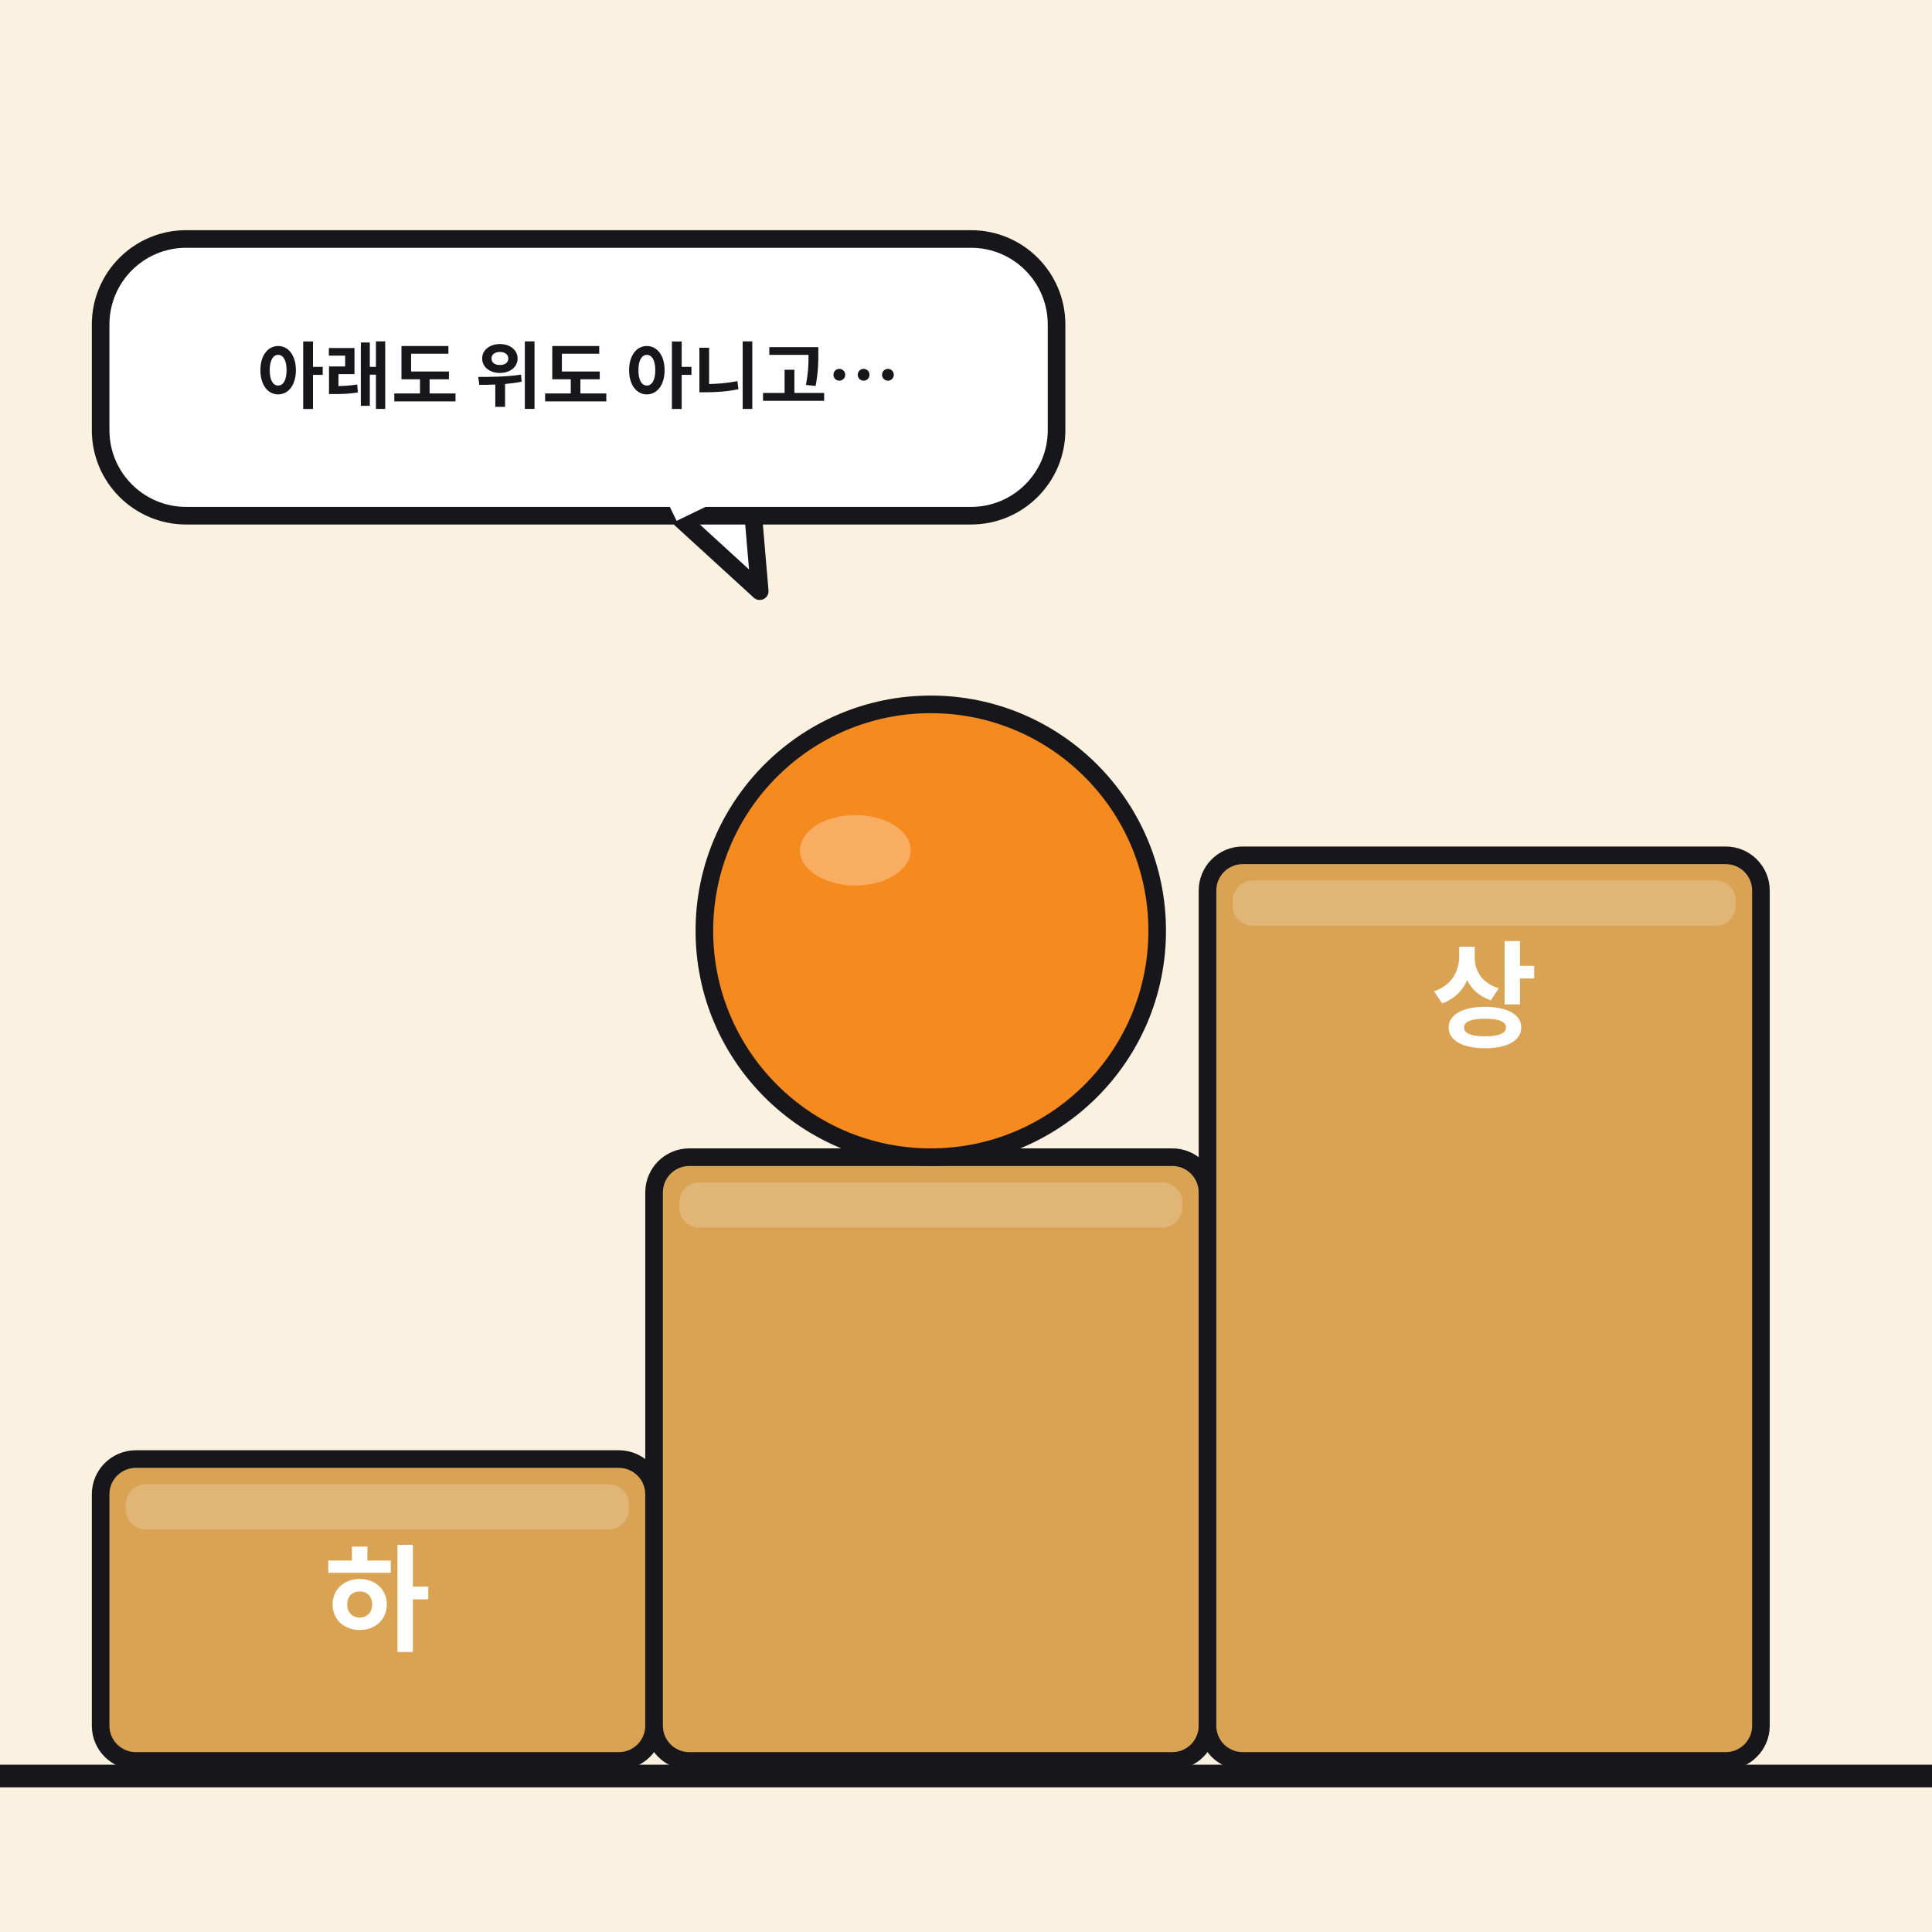
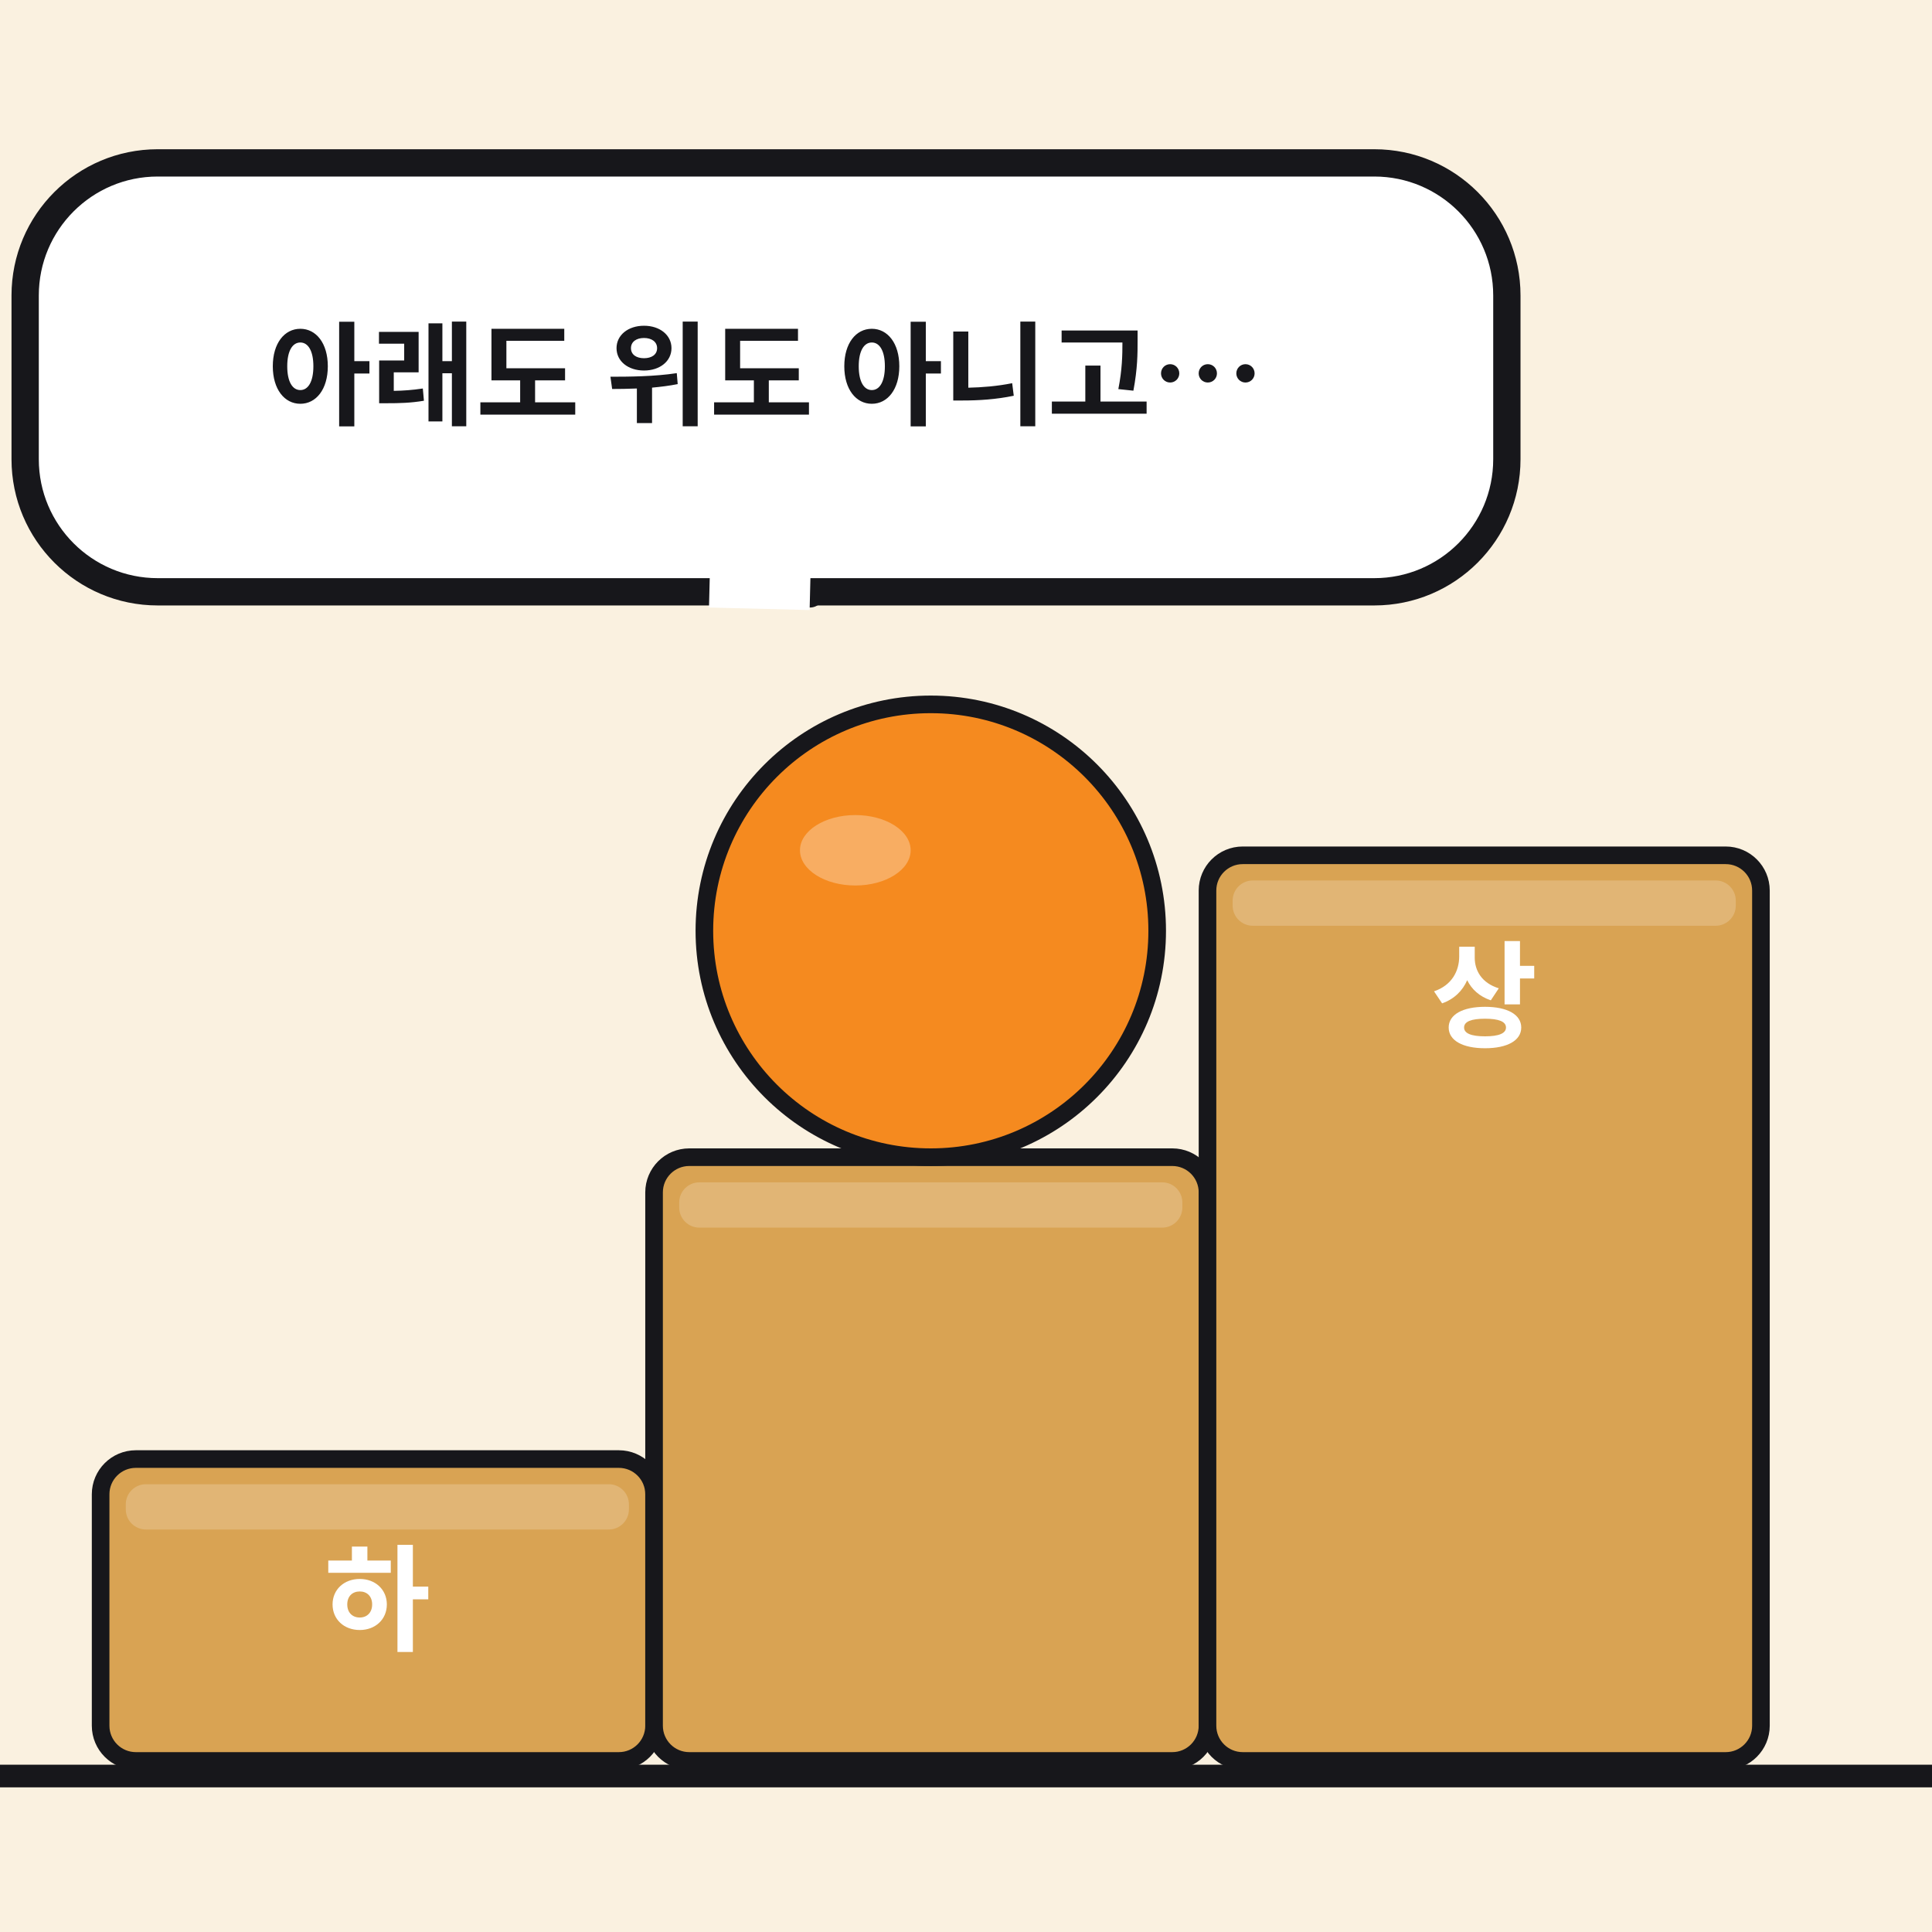
<svg xmlns="http://www.w3.org/2000/svg" viewBox="0 0 768 768" width="768" height="768">
  <rect width="768" height="768" fill="#FAF1E0" />
  <g id="agentAction">
    <g transform="translate(384,384) scale(1.0) translate(-384.0,-384.0)">
      <rect x="-307" y="-307" width="1382" height="1382" fill="#FAF1E0" />
      <path d="M-307.2,706.0 L1075.2,706.0" stroke="#17171B" stroke-width="9" stroke-linecap="butt" fill="none" />
      <rect x="40.0" y="580.0" width="220.0" height="120.0" rx="14" fill="#D9A353" stroke="#17171B" stroke-width="7" />
      <rect x="50" y="590" width="200" height="18" fill="#FFFFFF" opacity="0.2" rx="8" />
      <rect x="260.0" y="460.0" width="220.0" height="240.0" rx="14" fill="#D9A353" stroke="#17171B" stroke-width="7" />
      <rect x="270" y="470" width="200" height="18" fill="#FFFFFF" opacity="0.2" rx="8" />
      <rect x="480.0" y="340.0" width="220.0" height="360.0" rx="14" fill="#D9A353" stroke="#17171B" stroke-width="7" />
      <rect x="490" y="350" width="200" height="18" fill="#FFFFFF" opacity="0.2" rx="8" />
      <text x="150.0" y="652.6" font-family="Noto Sans CJK KR, Noto Sans KR, Pretendard, Apple SD Gothic Neo, Malgun Gothic, sans-serif" font-size="46.0" font-weight="700" fill="#FFFFFF" text-anchor="middle">하</text>
      <text x="590.0" y="412.6" font-family="Noto Sans CJK KR, Noto Sans KR, Pretendard, Apple SD Gothic Neo, Malgun Gothic, sans-serif" font-size="46.0" font-weight="700" fill="#FFFFFF" text-anchor="middle">상</text>
      <g transform="translate(370.0,370.0) scale(1.0,1.0) translate(-370.0,-370.0)">
        <circle cx="370.0" cy="370.0" r="90.0" fill="#F58A1F" stroke="#17171B" stroke-width="7" />
        <ellipse cx="340" cy="338" rx="22" ry="14" fill="#FFFFFF" opacity="0.3" />
      </g>
    </g>
  </g>
  <g id="patientImpact" />
  <g id="resultState">
    <g opacity="1.0">
-       <path d="M267,203 L302,235 L298,188 Z" fill="#FFFFFF" stroke="#17171B" stroke-width="7" stroke-linejoin="round" />
-       <rect x="40.0" y="95.0" width="380.0" height="110.0" rx="34" fill="#FFFFFF" stroke="#17171B" stroke-width="7" />
-       <path d="M267,203 L298,188" stroke="#FFFFFF" stroke-width="9" stroke-linecap="butt" />
-       <text x="230" y="160" font-family="Noto Sans CJK KR, Noto Sans KR, Pretendard, Apple SD Gothic Neo, Malgun Gothic, sans-serif" font-size="29" font-weight="700" fill="#17171B" text-anchor="middle">
-         <tspan fill="#17171B" font-size="29.0">아래도 위도 아니고…</tspan>
-       </text>
+       <path d="M322,236 L303,205 L282,235 Z" fill="#FFFFFF" stroke="#17171B" stroke-width="11" stroke-linejoin="round" />
+       <g transform="translate(74.5,0.0) translate(230.0,150.0) scale(1.550) translate(-230.0,-150.0)">
+         <rect x="40.0" y="95.0" width="380.0" height="110.0" rx="34" fill="#FFFFFF" stroke="#17171B" stroke-width="7" />
+         <text x="230" y="160" font-family="Noto Sans CJK KR, Noto Sans KR, Pretendard, Apple SD Gothic Neo, Malgun Gothic, sans-serif" font-size="29" font-weight="700" fill="#17171B" text-anchor="middle">
+           <tspan fill="#17171B" font-size="29.0">아래도 위도 아니고…</tspan>
+         </text>
+       </g>
+       <path d="M322,236 L282,235" stroke="#FFFFFF" stroke-width="13" stroke-linecap="butt" />
    </g>
  </g>
</svg>
